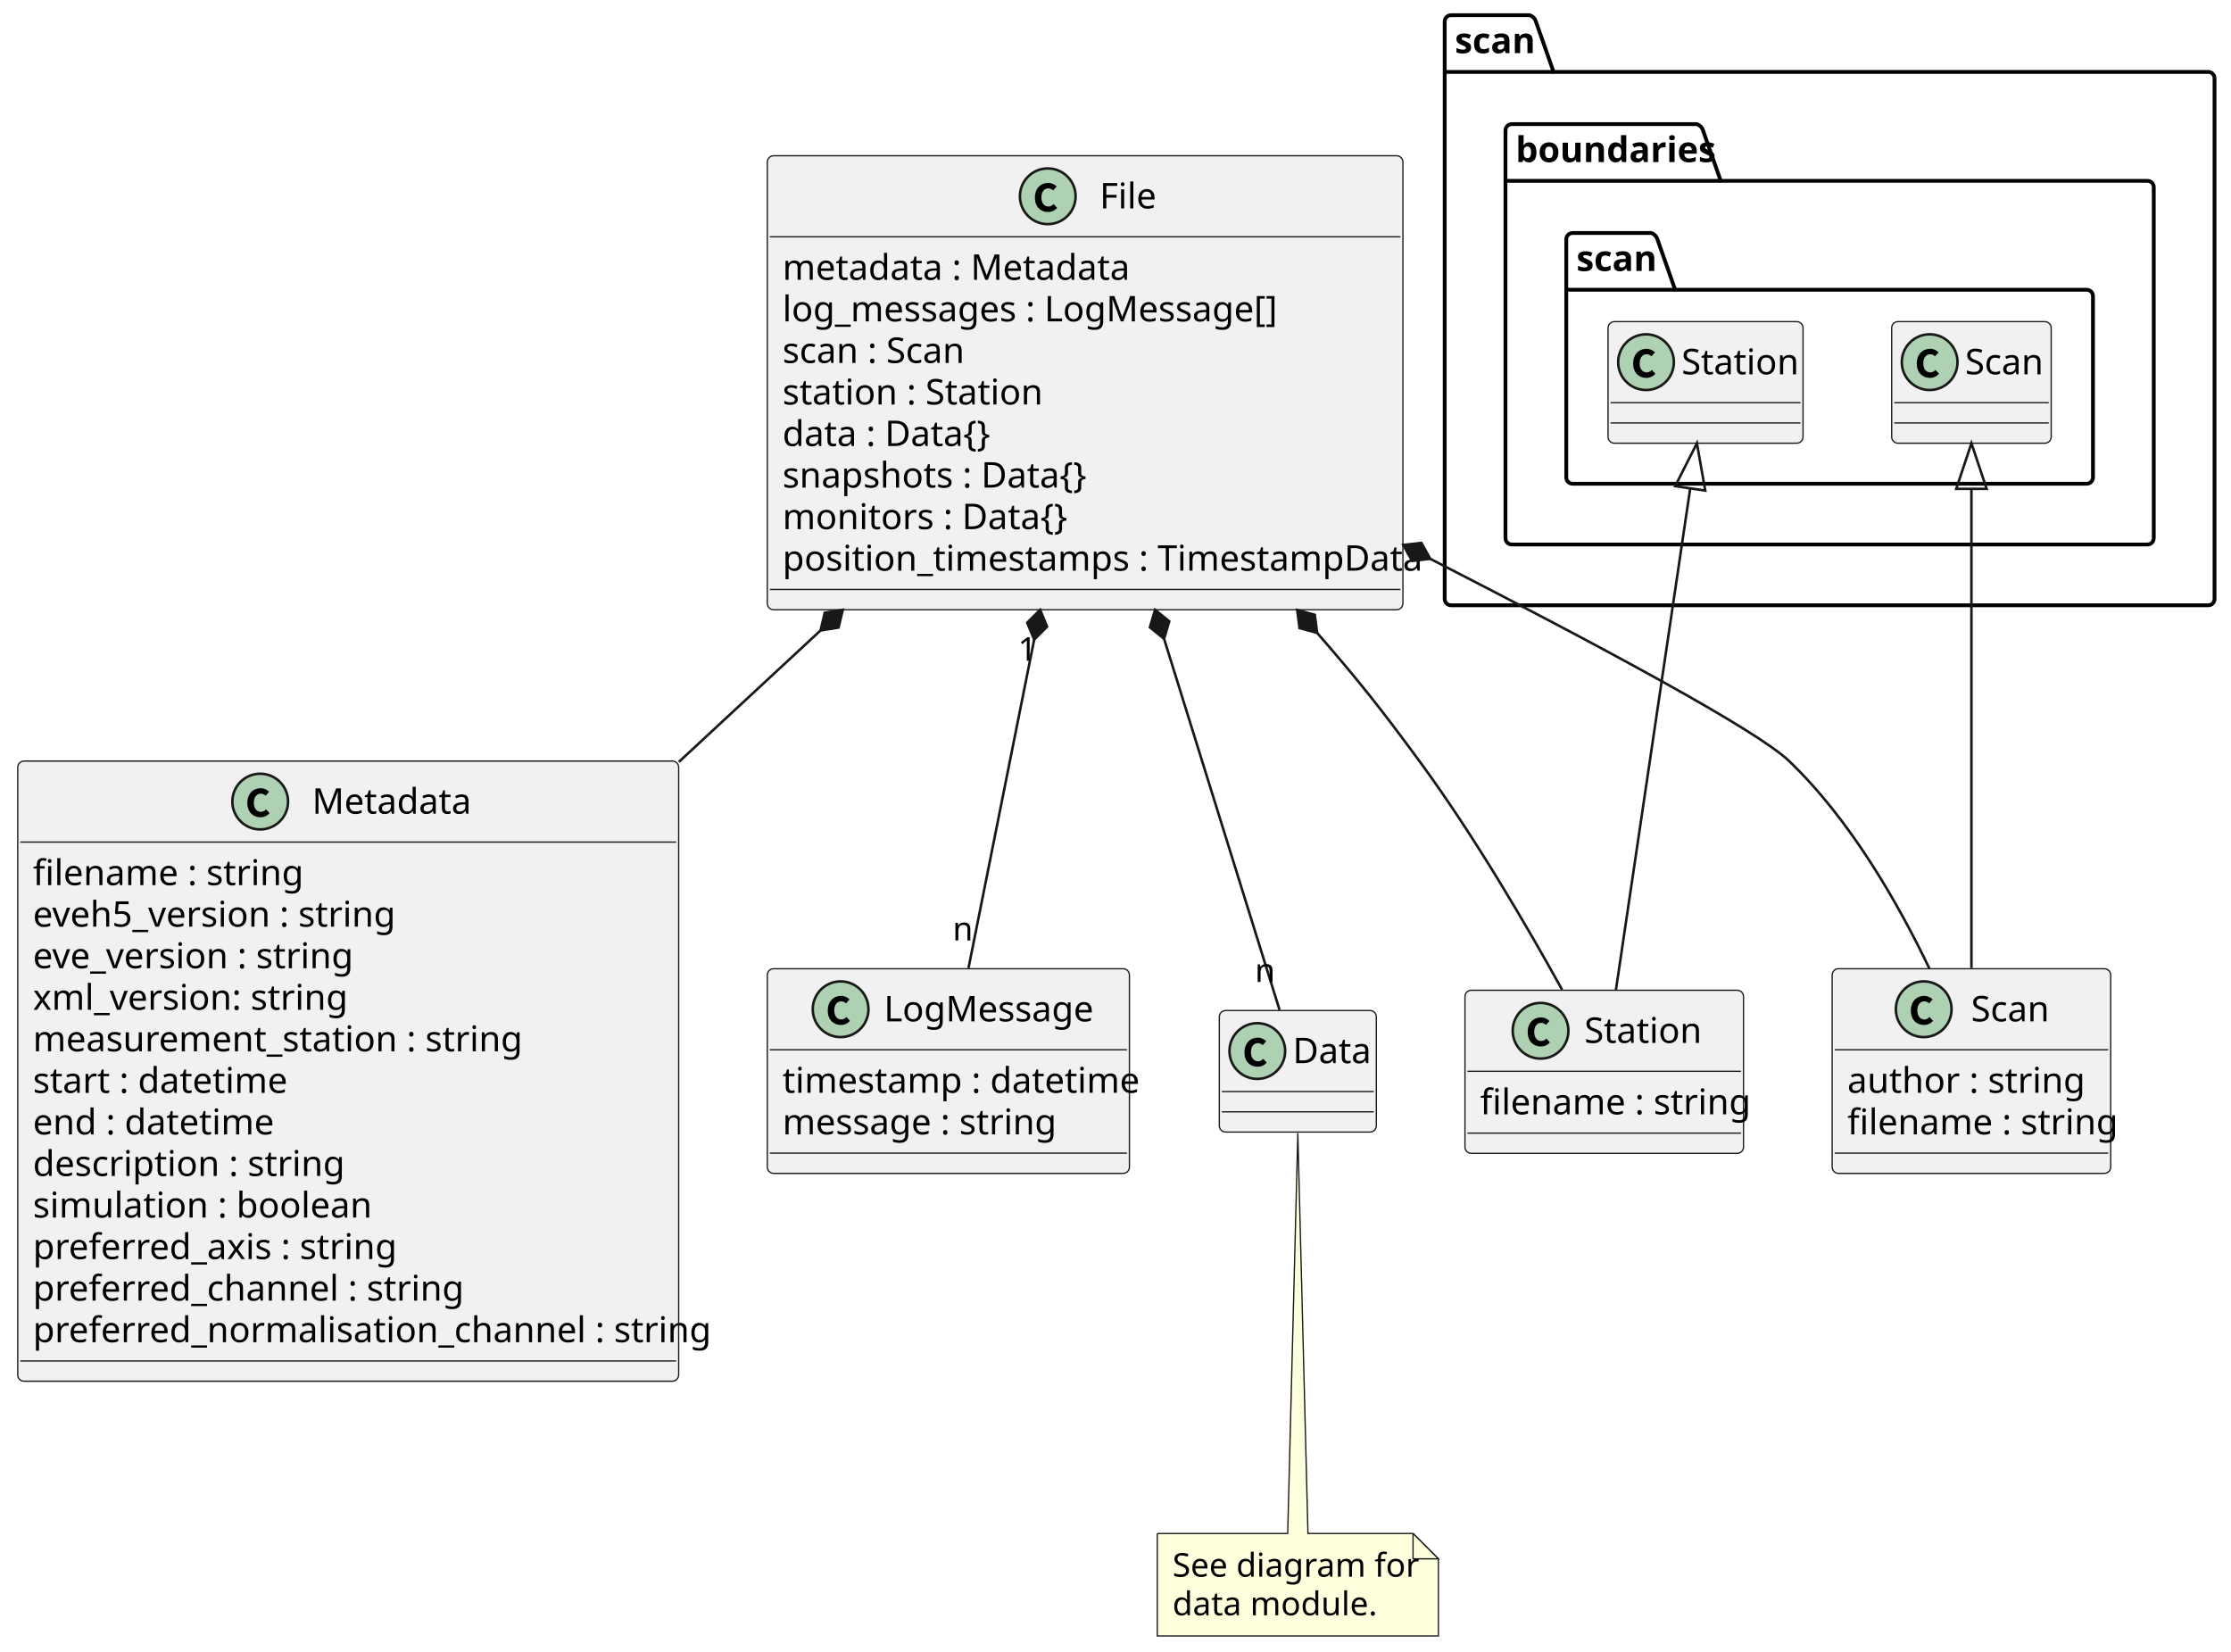
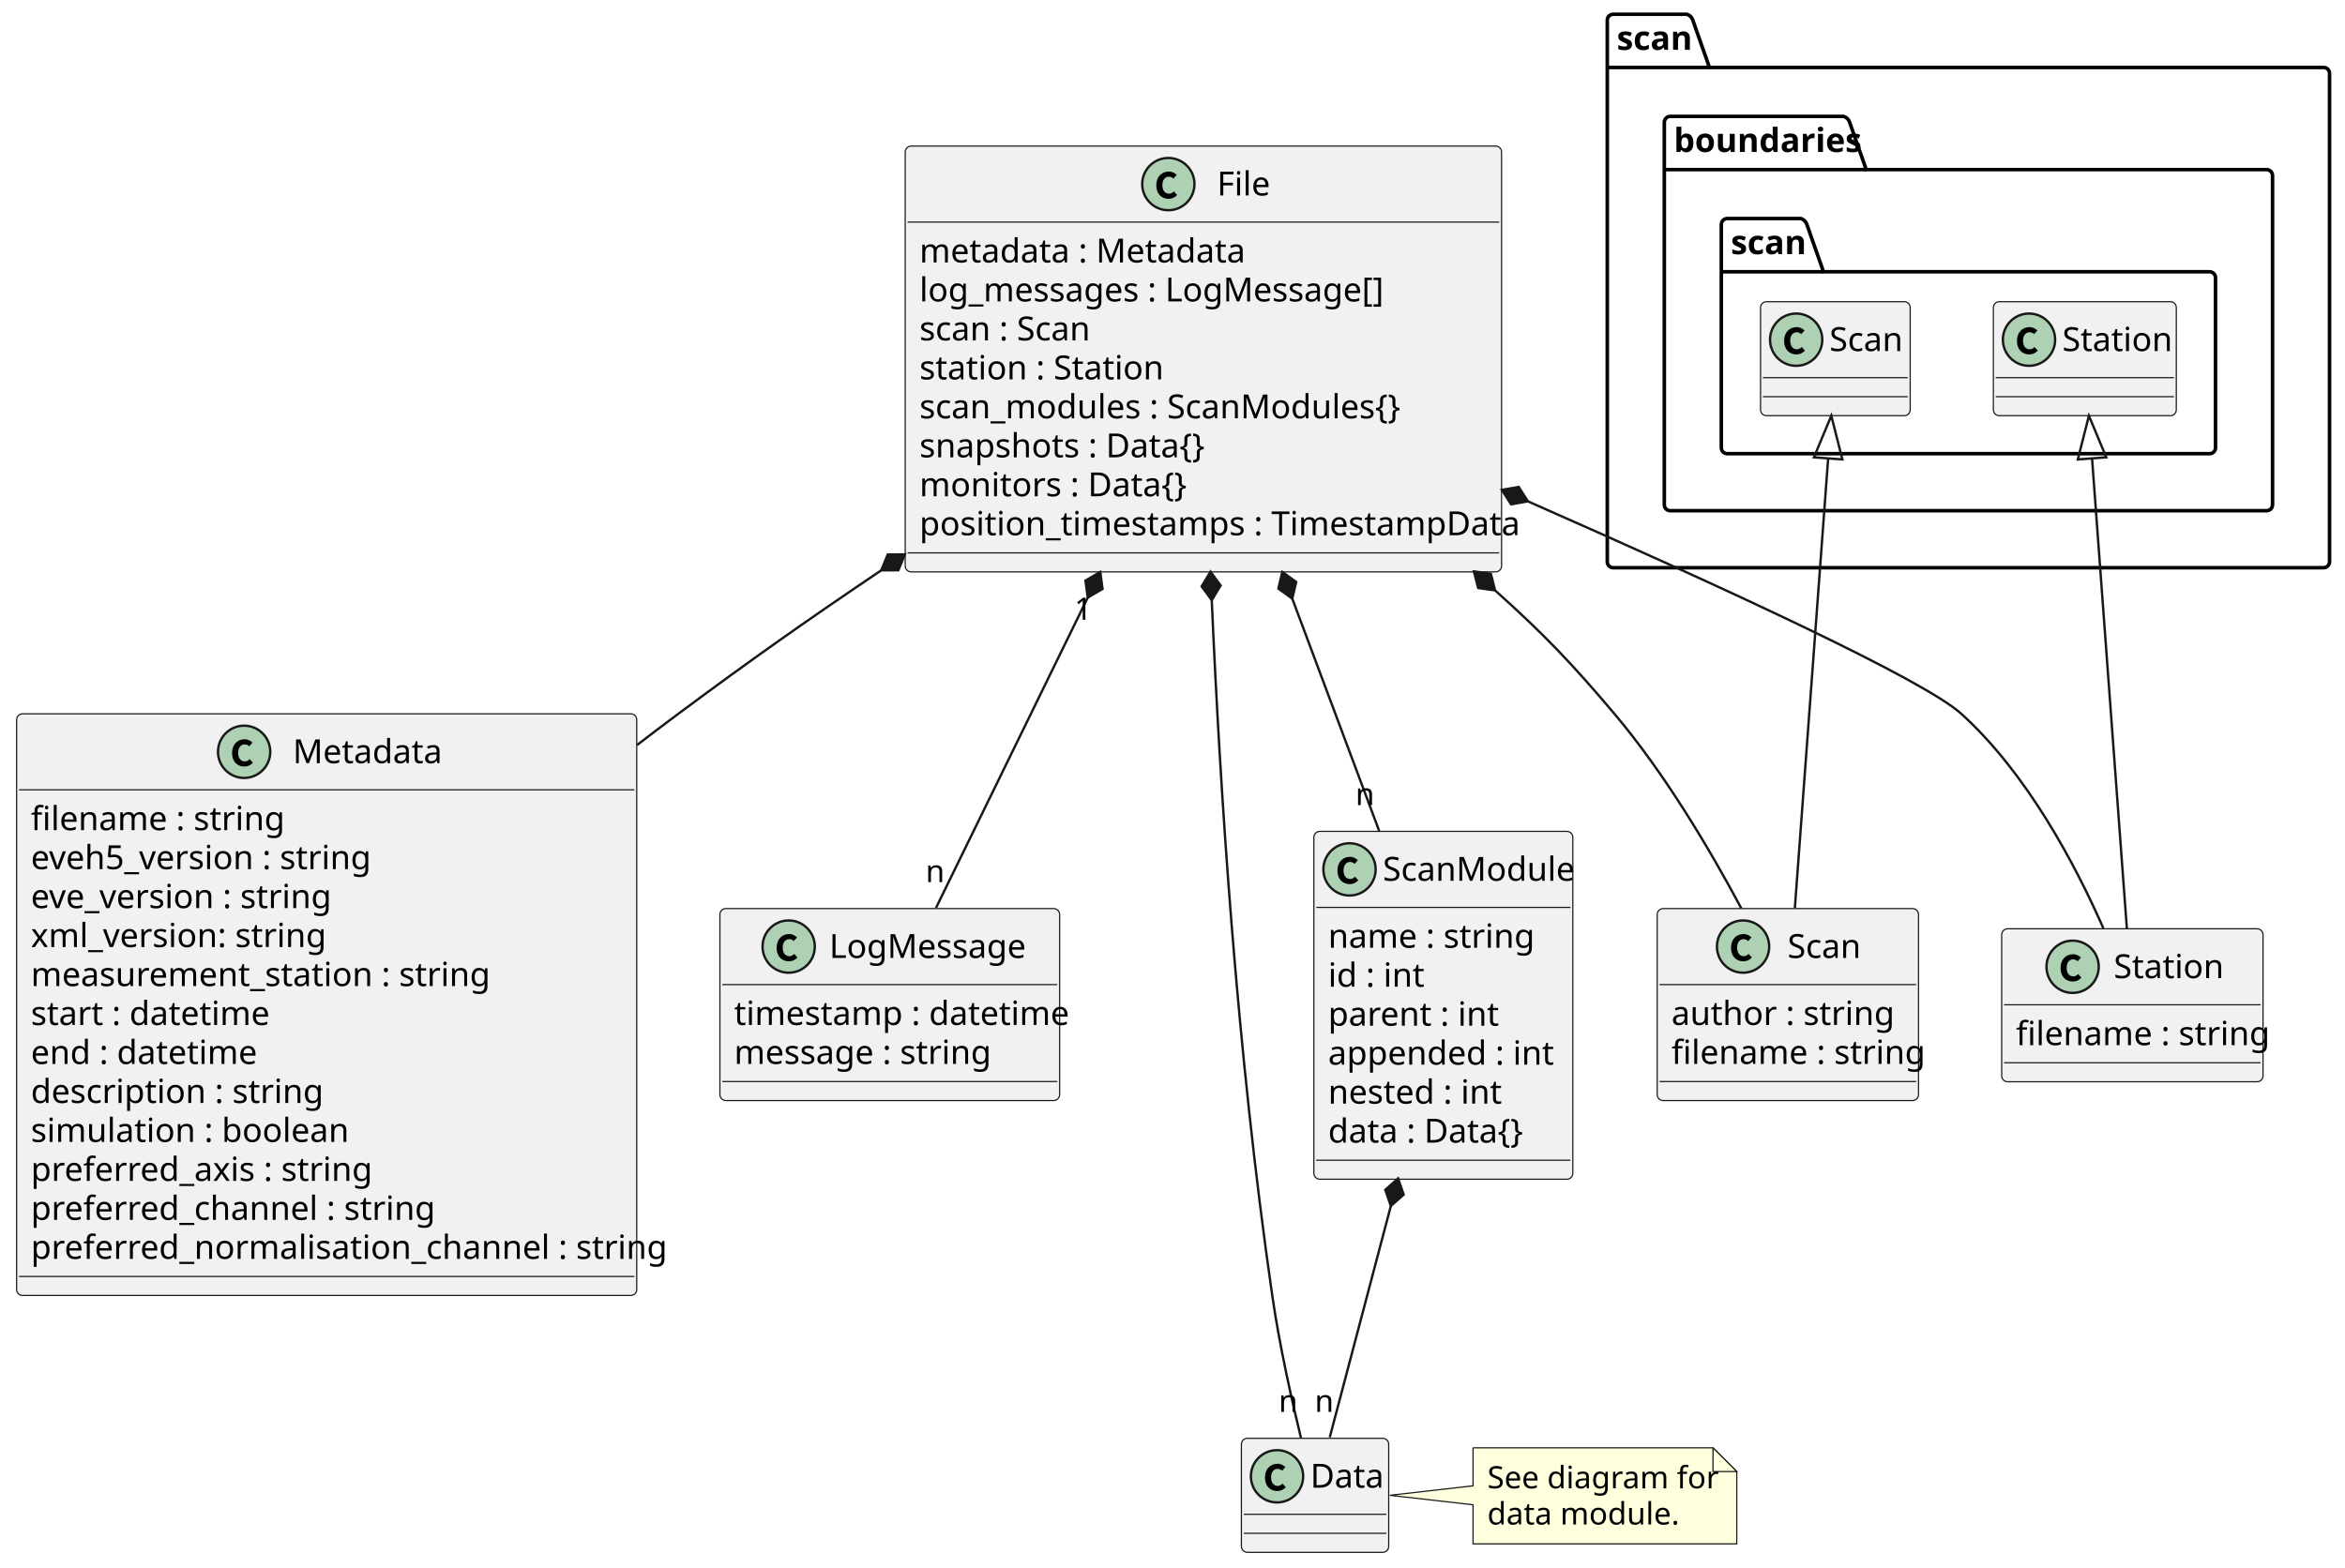
- <svg xmlns="http://www.w3.org/2000/svg" contentStyleType="text/css" height="652px" preserveAspectRatio="none" style="width:881px;height:652px;background:#FFFFFF;" version="1.1" viewBox="0 0 881 652" width="881px" zoomAndPan="magnify">
+ <svg xmlns="http://www.w3.org/2000/svg" contentStyleType="text/css" height="660px" preserveAspectRatio="none" style="width:987px;height:660px;background:#FFFFFF;" version="1.1" viewBox="0 0 987 660" width="987px" zoomAndPan="magnify">
  <defs />
  <g>
    <g id="cluster_scan">
-       <path d="M573,6 L604,6 A3.75,3.75 0 0 1 606.5,8.5 L613.5,28.406 L872,28.406 A2.5,2.5 0 0 1 874.5,30.906 L874.5,236.5 A2.5,2.5 0 0 1 872,239 L573,239 A2.5,2.5 0 0 1 570.5,236.5 L570.5,8.5 A2.5,2.5 0 0 1 573,6 " fill="none" style="stroke:#000000;stroke-width:1.5;" />
-       <line style="stroke:#000000;stroke-width:1.5;" x1="570.5" x2="613.5" y1="28.406" y2="28.406" />
-       <text fill="#000000" font-family="sans-serif" font-size="14" font-weight="bold" lengthAdjust="spacing" textLength="30" x="574.5" y="20.988">scan</text>
+       <path d="M679,6 L710,6 A3.75,3.75 0 0 1 712.5,8.5 L719.5,28.406 L978,28.406 A2.5,2.5 0 0 1 980.5,30.906 L980.5,236.5 A2.5,2.5 0 0 1 978,239 L679,239 A2.5,2.5 0 0 1 676.5,236.5 L676.5,8.5 A2.5,2.5 0 0 1 679,6 " fill="none" style="stroke:#000000;stroke-width:1.5;" />
+       <line style="stroke:#000000;stroke-width:1.5;" x1="676.5" x2="719.5" y1="28.406" y2="28.406" />
+       <text fill="#000000" font-family="sans-serif" font-size="14" font-weight="bold" lengthAdjust="spacing" textLength="30" x="680.5" y="20.988">scan</text>
    </g>
    <g id="cluster_boundaries">
-       <path d="M597,49 L670,49 A3.75,3.75 0 0 1 672.5,51.5 L679.5,71.406 L848,71.406 A2.5,2.5 0 0 1 850.5,73.906 L850.5,212.5 A2.5,2.5 0 0 1 848,215 L597,215 A2.5,2.5 0 0 1 594.5,212.5 L594.5,51.5 A2.5,2.5 0 0 1 597,49 " fill="none" style="stroke:#000000;stroke-width:1.5;" />
-       <line style="stroke:#000000;stroke-width:1.5;" x1="594.5" x2="679.5" y1="71.406" y2="71.406" />
-       <text fill="#000000" font-family="sans-serif" font-size="14" font-weight="bold" lengthAdjust="spacing" textLength="72" x="598.5" y="63.988">boundaries</text>
+       <path d="M703,49 L776,49 A3.75,3.75 0 0 1 778.5,51.5 L785.5,71.406 L954,71.406 A2.5,2.5 0 0 1 956.5,73.906 L956.5,212.5 A2.5,2.5 0 0 1 954,215 L703,215 A2.5,2.5 0 0 1 700.5,212.5 L700.5,51.5 A2.5,2.5 0 0 1 703,49 " fill="none" style="stroke:#000000;stroke-width:1.5;" />
+       <line style="stroke:#000000;stroke-width:1.5;" x1="700.5" x2="785.5" y1="71.406" y2="71.406" />
+       <text fill="#000000" font-family="sans-serif" font-size="14" font-weight="bold" lengthAdjust="spacing" textLength="72" x="704.5" y="63.988">boundaries</text>
    </g>
    <g id="cluster_scan">
-       <path d="M621,92 L652,92 A3.75,3.75 0 0 1 654.5,94.5 L661.5,114.406 L824,114.406 A2.5,2.5 0 0 1 826.5,116.906 L826.5,188.5 A2.5,2.5 0 0 1 824,191 L621,191 A2.5,2.5 0 0 1 618.5,188.5 L618.5,94.5 A2.5,2.5 0 0 1 621,92 " fill="none" style="stroke:#000000;stroke-width:1.5;" />
-       <line style="stroke:#000000;stroke-width:1.5;" x1="618.5" x2="661.5" y1="114.406" y2="114.406" />
-       <text fill="#000000" font-family="sans-serif" font-size="14" font-weight="bold" lengthAdjust="spacing" textLength="30" x="622.5" y="106.988">scan</text>
+       <path d="M727,92 L758,92 A3.75,3.75 0 0 1 760.5,94.5 L767.5,114.406 L930,114.406 A2.5,2.5 0 0 1 932.5,116.906 L932.5,188.5 A2.5,2.5 0 0 1 930,191 L727,191 A2.5,2.5 0 0 1 724.5,188.5 L724.5,94.5 A2.5,2.5 0 0 1 727,92 " fill="none" style="stroke:#000000;stroke-width:1.5;" />
+       <line style="stroke:#000000;stroke-width:1.5;" x1="724.5" x2="767.5" y1="114.406" y2="114.406" />
+       <text fill="#000000" font-family="sans-serif" font-size="14" font-weight="bold" lengthAdjust="spacing" textLength="30" x="728.5" y="106.988">scan</text>
    </g>
    <g id="elem_Scan">
-       <rect fill="#F1F1F1" height="48" id="Scan" rx="2.5" ry="2.5" style="stroke:#181818;stroke-width:0.5;" width="63" x="747" y="127" />
-       <ellipse cx="762" cy="143" fill="#ADD1B2" rx="11" ry="11" style="stroke:#181818;stroke-width:1.0;" />
-       <path d="M762.047,149.203 C763.547,149.203 764.781,148.641 765.688,147.578 L764.312,146.062 C763.766,146.656 763.109,147.047 762.312,147.047 C760.641,147.047 759.484,145.719 759.484,143.438 C759.484,141.219 760.641,139.875 762.203,139.875 C763.016,139.875 763.609,140.188 764.141,140.672 L765.516,139.125 C764.766,138.391 763.609,137.719 762.203,137.719 C759.25,137.719 756.922,139.859 756.922,143.531 C756.922,147.25 759.297,149.203 762.047,149.203 Z " fill="#000000" />
-       <text fill="#000000" font-family="sans-serif" font-size="14" lengthAdjust="spacing" textLength="31" x="776" y="147.785">Scan</text>
-       <line style="stroke:#181818;stroke-width:0.5;" x1="748" x2="809" y1="159" y2="159" />
-       <line style="stroke:#181818;stroke-width:0.5;" x1="748" x2="809" y1="167" y2="167" />
+       <rect fill="#F1F1F1" height="48" id="Scan" rx="2.5" ry="2.5" style="stroke:#181818;stroke-width:0.5;" width="63" x="741" y="127" />
+       <ellipse cx="756" cy="143" fill="#ADD1B2" rx="11" ry="11" style="stroke:#181818;stroke-width:1.0;" />
+       <path d="M756.047,149.203 C757.547,149.203 758.781,148.641 759.688,147.578 L758.312,146.062 C757.766,146.656 757.109,147.047 756.312,147.047 C754.641,147.047 753.484,145.719 753.484,143.438 C753.484,141.219 754.641,139.875 756.203,139.875 C757.016,139.875 757.609,140.188 758.141,140.672 L759.516,139.125 C758.766,138.391 757.609,137.719 756.203,137.719 C753.25,137.719 750.922,139.859 750.922,143.531 C750.922,147.25 753.297,149.203 756.047,149.203 Z " fill="#000000" />
+       <text fill="#000000" font-family="sans-serif" font-size="14" lengthAdjust="spacing" textLength="31" x="770" y="147.785">Scan</text>
+       <line style="stroke:#181818;stroke-width:0.5;" x1="742" x2="803" y1="159" y2="159" />
+       <line style="stroke:#181818;stroke-width:0.5;" x1="742" x2="803" y1="167" y2="167" />
    </g>
    <g id="elem_Station">
-       <rect fill="#F1F1F1" height="48" id="Station" rx="2.5" ry="2.5" style="stroke:#181818;stroke-width:0.5;" width="77" x="635" y="127" />
-       <ellipse cx="650" cy="143" fill="#ADD1B2" rx="11" ry="11" style="stroke:#181818;stroke-width:1.0;" />
-       <path d="M650.047,149.203 C651.547,149.203 652.781,148.641 653.688,147.578 L652.312,146.062 C651.766,146.656 651.109,147.047 650.312,147.047 C648.641,147.047 647.484,145.719 647.484,143.438 C647.484,141.219 648.641,139.875 650.203,139.875 C651.016,139.875 651.609,140.188 652.141,140.672 L653.516,139.125 C652.766,138.391 651.609,137.719 650.203,137.719 C647.25,137.719 644.922,139.859 644.922,143.531 C644.922,147.25 647.297,149.203 650.047,149.203 Z " fill="#000000" />
-       <text fill="#000000" font-family="sans-serif" font-size="14" lengthAdjust="spacing" textLength="45" x="664" y="147.785">Station</text>
-       <line style="stroke:#181818;stroke-width:0.5;" x1="636" x2="711" y1="159" y2="159" />
-       <line style="stroke:#181818;stroke-width:0.5;" x1="636" x2="711" y1="167" y2="167" />
+       <rect fill="#F1F1F1" height="48" id="Station" rx="2.5" ry="2.5" style="stroke:#181818;stroke-width:0.5;" width="77" x="839" y="127" />
+       <ellipse cx="854" cy="143" fill="#ADD1B2" rx="11" ry="11" style="stroke:#181818;stroke-width:1.0;" />
+       <path d="M854.047,149.203 C855.547,149.203 856.781,148.641 857.688,147.578 L856.312,146.062 C855.766,146.656 855.109,147.047 854.312,147.047 C852.641,147.047 851.484,145.719 851.484,143.438 C851.484,141.219 852.641,139.875 854.203,139.875 C855.016,139.875 855.609,140.188 856.141,140.672 L857.516,139.125 C856.766,138.391 855.609,137.719 854.203,137.719 C851.25,137.719 848.922,139.859 848.922,143.531 C848.922,147.25 851.297,149.203 854.047,149.203 Z " fill="#000000" />
+       <text fill="#000000" font-family="sans-serif" font-size="14" lengthAdjust="spacing" textLength="45" x="868" y="147.785">Station</text>
+       <line style="stroke:#181818;stroke-width:0.5;" x1="840" x2="915" y1="159" y2="159" />
+       <line style="stroke:#181818;stroke-width:0.5;" x1="840" x2="915" y1="167" y2="167" />
    </g>
    <g id="elem_File">
-       <rect codeLine="2" fill="#F1F1F1" height="179.25" id="File" rx="2.5" ry="2.5" style="stroke:#181818;stroke-width:0.5;" width="251" x="303" y="61.5" />
-       <ellipse cx="413.75" cy="77.5" fill="#ADD1B2" rx="11" ry="11" style="stroke:#181818;stroke-width:1.0;" />
-       <path d="M413.797,83.703 C415.297,83.703 416.531,83.141 417.438,82.078 L416.062,80.562 C415.516,81.156 414.859,81.547 414.062,81.547 C412.391,81.547 411.234,80.219 411.234,77.938 C411.234,75.719 412.391,74.375 413.953,74.375 C414.766,74.375 415.359,74.688 415.891,75.172 L417.266,73.625 C416.516,72.891 415.359,72.219 413.953,72.219 C411,72.219 408.672,74.359 408.672,78.031 C408.672,81.75 411.047,83.703 413.797,83.703 Z " fill="#000000" />
-       <text fill="#000000" font-family="sans-serif" font-size="14" lengthAdjust="spacing" textLength="21" x="434.25" y="82.285">File</text>
-       <line style="stroke:#181818;stroke-width:0.5;" x1="304" x2="553" y1="93.5" y2="93.5" />
-       <text fill="#000000" font-family="sans-serif" font-size="14" lengthAdjust="spacing" textLength="131" x="309" y="110.488">metadata : Metadata</text>
-       <text fill="#000000" font-family="sans-serif" font-size="14" lengthAdjust="spacing" textLength="185" x="309" y="126.894">log_messages : LogMessage[]</text>
-       <text fill="#000000" font-family="sans-serif" font-size="14" lengthAdjust="spacing" textLength="70" x="309" y="143.301">scan : Scan</text>
-       <text fill="#000000" font-family="sans-serif" font-size="14" lengthAdjust="spacing" textLength="98" x="309" y="159.707">station : Station</text>
-       <text fill="#000000" font-family="sans-serif" font-size="14" lengthAdjust="spacing" textLength="78" x="309" y="176.113">data : Data{}</text>
-       <text fill="#000000" font-family="sans-serif" font-size="14" lengthAdjust="spacing" textLength="115" x="309" y="192.519">snapshots : Data{}</text>
-       <text fill="#000000" font-family="sans-serif" font-size="14" lengthAdjust="spacing" textLength="105" x="309" y="208.926">monitors : Data{}</text>
-       <text fill="#000000" font-family="sans-serif" font-size="14" lengthAdjust="spacing" textLength="239" x="309" y="225.332">position_timestamps : TimestampData</text>
-       <line style="stroke:#181818;stroke-width:0.5;" x1="304" x2="553" y1="232.75" y2="232.75" />
+       <rect codeLine="2" fill="#F1F1F1" height="179.25" id="File" rx="2.5" ry="2.5" style="stroke:#181818;stroke-width:0.5;" width="251" x="381" y="61.5" />
+       <ellipse cx="491.75" cy="77.5" fill="#ADD1B2" rx="11" ry="11" style="stroke:#181818;stroke-width:1.0;" />
+       <path d="M491.797,83.703 C493.297,83.703 494.531,83.141 495.438,82.078 L494.062,80.562 C493.516,81.156 492.859,81.547 492.062,81.547 C490.391,81.547 489.234,80.219 489.234,77.938 C489.234,75.719 490.391,74.375 491.953,74.375 C492.766,74.375 493.359,74.688 493.891,75.172 L495.266,73.625 C494.516,72.891 493.359,72.219 491.953,72.219 C489,72.219 486.672,74.359 486.672,78.031 C486.672,81.75 489.047,83.703 491.797,83.703 Z " fill="#000000" />
+       <text fill="#000000" font-family="sans-serif" font-size="14" lengthAdjust="spacing" textLength="21" x="512.25" y="82.285">File</text>
+       <line style="stroke:#181818;stroke-width:0.5;" x1="382" x2="631" y1="93.5" y2="93.5" />
+       <text fill="#000000" font-family="sans-serif" font-size="14" lengthAdjust="spacing" textLength="131" x="387" y="110.488">metadata : Metadata</text>
+       <text fill="#000000" font-family="sans-serif" font-size="14" lengthAdjust="spacing" textLength="185" x="387" y="126.894">log_messages : LogMessage[]</text>
+       <text fill="#000000" font-family="sans-serif" font-size="14" lengthAdjust="spacing" textLength="70" x="387" y="143.301">scan : Scan</text>
+       <text fill="#000000" font-family="sans-serif" font-size="14" lengthAdjust="spacing" textLength="98" x="387" y="159.707">station : Station</text>
+       <text fill="#000000" font-family="sans-serif" font-size="14" lengthAdjust="spacing" textLength="192" x="387" y="176.113">scan_modules : ScanModules{}</text>
+       <text fill="#000000" font-family="sans-serif" font-size="14" lengthAdjust="spacing" textLength="115" x="387" y="192.519">snapshots : Data{}</text>
+       <text fill="#000000" font-family="sans-serif" font-size="14" lengthAdjust="spacing" textLength="105" x="387" y="208.926">monitors : Data{}</text>
+       <text fill="#000000" font-family="sans-serif" font-size="14" lengthAdjust="spacing" textLength="239" x="387" y="225.332">position_timestamps : TimestampData</text>
+       <line style="stroke:#181818;stroke-width:0.5;" x1="382" x2="631" y1="232.75" y2="232.75" />
+     </g>
+     <g id="elem_ScanModule">
+       <rect codeLine="37" fill="#F1F1F1" height="146.438" id="ScanModule" rx="2.5" ry="2.5" style="stroke:#181818;stroke-width:0.5;" width="109" x="553" y="350" />
+       <ellipse cx="568" cy="366" fill="#ADD1B2" rx="11" ry="11" style="stroke:#181818;stroke-width:1.0;" />
+       <path d="M568.047,372.203 C569.547,372.203 570.781,371.641 571.688,370.578 L570.312,369.062 C569.766,369.656 569.109,370.047 568.312,370.047 C566.641,370.047 565.484,368.719 565.484,366.438 C565.484,364.219 566.641,362.875 568.203,362.875 C569.016,362.875 569.609,363.188 570.141,363.672 L571.516,362.125 C570.766,361.391 569.609,360.719 568.203,360.719 C565.25,360.719 562.922,362.859 562.922,366.531 C562.922,370.25 565.297,372.203 568.047,372.203 Z " fill="#000000" />
+       <text fill="#000000" font-family="sans-serif" font-size="14" lengthAdjust="spacing" textLength="77" x="582" y="370.785">ScanModule</text>
+       <line style="stroke:#181818;stroke-width:0.5;" x1="554" x2="661" y1="382" y2="382" />
+       <text fill="#000000" font-family="sans-serif" font-size="14" lengthAdjust="spacing" textLength="80" x="559" y="398.988">name : string</text>
+       <text fill="#000000" font-family="sans-serif" font-size="14" lengthAdjust="spacing" textLength="36" x="559" y="415.394">id : int</text>
+       <text fill="#000000" font-family="sans-serif" font-size="14" lengthAdjust="spacing" textLength="66" x="559" y="431.801">parent : int</text>
+       <text fill="#000000" font-family="sans-serif" font-size="14" lengthAdjust="spacing" textLength="87" x="559" y="448.207">appended : int</text>
+       <text fill="#000000" font-family="sans-serif" font-size="14" lengthAdjust="spacing" textLength="67" x="559" y="464.613">nested : int</text>
+       <text fill="#000000" font-family="sans-serif" font-size="14" lengthAdjust="spacing" textLength="78" x="559" y="481.019">data : Data{}</text>
+       <line style="stroke:#181818;stroke-width:0.5;" x1="554" x2="661" y1="488.438" y2="488.438" />
    </g>
    <g id="elem_Data">
-       <rect fill="#F1F1F1" height="48" id="Data" rx="2.5" ry="2.5" style="stroke:#181818;stroke-width:0.5;" width="62" x="481.5" y="399" />
-       <ellipse cx="496.5" cy="415" fill="#ADD1B2" rx="11" ry="11" style="stroke:#181818;stroke-width:1.0;" />
-       <path d="M496.547,421.203 C498.047,421.203 499.281,420.641 500.188,419.578 L498.812,418.062 C498.266,418.656 497.609,419.047 496.812,419.047 C495.141,419.047 493.984,417.719 493.984,415.438 C493.984,413.219 495.141,411.875 496.703,411.875 C497.516,411.875 498.109,412.188 498.641,412.672 L500.016,411.125 C499.266,410.391 498.109,409.719 496.703,409.719 C493.75,409.719 491.422,411.859 491.422,415.531 C491.422,419.25 493.797,421.203 496.547,421.203 Z " fill="#000000" />
-       <text fill="#000000" font-family="sans-serif" font-size="14" lengthAdjust="spacing" textLength="30" x="510.5" y="419.785">Data</text>
-       <line style="stroke:#181818;stroke-width:0.5;" x1="482.5" x2="542.5" y1="431" y2="431" />
-       <line style="stroke:#181818;stroke-width:0.5;" x1="482.5" x2="542.5" y1="439" y2="439" />
-     </g>
-     <g id="elem_GMN5">
-       <path d="M457,605.5 L457,645.969 A0,0 0 0 0 457,645.969 L568,645.969 A0,0 0 0 0 568,645.969 L568,615.5 L558,605.5 L516.5,605.5 L512.5,447.39 L508.5,605.5 L457,605.5 A0,0 0 0 0 457,605.5 " fill="#FEFFDD" style="stroke:#181818;stroke-width:0.5;" />
-       <path d="M558,605.5 L558,615.5 L568,615.5 L558,605.5 " fill="#FEFFDD" style="stroke:#181818;stroke-width:0.5;" />
-       <text fill="#000000" font-family="sans-serif" font-size="13" lengthAdjust="spacing" textLength="90" x="463" y="622.561">See diagram for</text>
-       <text fill="#000000" font-family="sans-serif" font-size="13" lengthAdjust="spacing" textLength="73" x="463" y="637.795">data module.</text>
+       <rect fill="#F1F1F1" height="48" id="Data" rx="2.5" ry="2.5" style="stroke:#181818;stroke-width:0.5;" width="62" x="522.5" y="605.5" />
+       <ellipse cx="537.5" cy="621.5" fill="#ADD1B2" rx="11" ry="11" style="stroke:#181818;stroke-width:1.0;" />
+       <path d="M537.547,627.703 C539.047,627.703 540.281,627.141 541.188,626.078 L539.812,624.562 C539.266,625.156 538.609,625.547 537.812,625.547 C536.141,625.547 534.984,624.219 534.984,621.938 C534.984,619.719 536.141,618.375 537.703,618.375 C538.516,618.375 539.109,618.688 539.641,619.172 L541.016,617.625 C540.266,616.891 539.109,616.219 537.703,616.219 C534.75,616.219 532.422,618.359 532.422,622.031 C532.422,625.75 534.797,627.703 537.547,627.703 Z " fill="#000000" />
+       <text fill="#000000" font-family="sans-serif" font-size="14" lengthAdjust="spacing" textLength="30" x="551.5" y="626.285">Data</text>
+       <line style="stroke:#181818;stroke-width:0.5;" x1="523.5" x2="583.5" y1="637.5" y2="637.5" />
+       <line style="stroke:#181818;stroke-width:0.5;" x1="523.5" x2="583.5" y1="645.5" y2="645.5" />
    </g>
    <g id="elem_Metadata">
      <rect codeLine="16" fill="#F1F1F1" height="244.875" id="Metadata" rx="2.5" ry="2.5" style="stroke:#181818;stroke-width:0.5;" width="261" x="7" y="300.5" />
      <ellipse cx="102.75" cy="316.5" fill="#ADD1B2" rx="11" ry="11" style="stroke:#181818;stroke-width:1.0;" />
      <path d="M102.797,322.703 C104.297,322.703 105.531,322.141 106.438,321.078 L105.062,319.562 C104.516,320.156 103.859,320.547 103.062,320.547 C101.391,320.547 100.234,319.219 100.234,316.938 C100.234,314.719 101.391,313.375 102.953,313.375 C103.766,313.375 104.359,313.688 104.891,314.172 L106.266,312.625 C105.516,311.891 104.359,311.219 102.953,311.219 C100,311.219 97.672,313.359 97.672,317.031 C97.672,320.75 100.047,322.703 102.797,322.703 Z " fill="#000000" />
      <text fill="#000000" font-family="sans-serif" font-size="14" lengthAdjust="spacing" textLength="61" x="123.25" y="321.285">Metadata</text>
      <line style="stroke:#181818;stroke-width:0.5;" x1="8" x2="267" y1="332.5" y2="332.5" />
      <text fill="#000000" font-family="sans-serif" font-size="14" lengthAdjust="spacing" textLength="98" x="13" y="349.488">filename : string</text>
      <text fill="#000000" font-family="sans-serif" font-size="14" lengthAdjust="spacing" textLength="133" x="13" y="365.894">eveh5_version : string</text>
      <text fill="#000000" font-family="sans-serif" font-size="14" lengthAdjust="spacing" textLength="117" x="13" y="382.301">eve_version : string</text>
      <text fill="#000000" font-family="sans-serif" font-size="14" lengthAdjust="spacing" textLength="115" x="13" y="398.707">xml_version: string</text>
      <text fill="#000000" font-family="sans-serif" font-size="14" lengthAdjust="spacing" textLength="181" x="13" y="415.113">measurement_station : string</text>
      <text fill="#000000" font-family="sans-serif" font-size="14" lengthAdjust="spacing" textLength="94" x="13" y="431.519">start : datetime</text>
      <text fill="#000000" font-family="sans-serif" font-size="14" lengthAdjust="spacing" textLength="87" x="13" y="447.926">end : datetime</text>
      <text fill="#000000" font-family="sans-serif" font-size="14" lengthAdjust="spacing" textLength="114" x="13" y="464.332">description : string</text>
      <text fill="#000000" font-family="sans-serif" font-size="14" lengthAdjust="spacing" textLength="124" x="13" y="480.738">simulation : boolean</text>
      <text fill="#000000" font-family="sans-serif" font-size="14" lengthAdjust="spacing" textLength="133" x="13" y="497.144">preferred_axis : string</text>
      <text fill="#000000" font-family="sans-serif" font-size="14" lengthAdjust="spacing" textLength="157" x="13" y="513.551">preferred_channel : string</text>
      <text fill="#000000" font-family="sans-serif" font-size="14" lengthAdjust="spacing" textLength="249" x="13" y="529.957">preferred_normalisation_channel : string</text>
      <line style="stroke:#181818;stroke-width:0.5;" x1="8" x2="267" y1="537.375" y2="537.375" />
    </g>
    <g id="elem_LogMessage">
      <rect codeLine="31" fill="#F1F1F1" height="80.812" id="LogMessage" rx="2.5" ry="2.5" style="stroke:#181818;stroke-width:0.5;" width="143" x="303" y="382.5" />
      <ellipse cx="331.95" cy="398.5" fill="#ADD1B2" rx="11" ry="11" style="stroke:#181818;stroke-width:1.0;" />
      <path d="M331.997,404.703 C333.497,404.703 334.731,404.141 335.637,403.078 L334.262,401.562 C333.716,402.156 333.059,402.547 332.262,402.547 C330.591,402.547 329.434,401.219 329.434,398.938 C329.434,396.719 330.591,395.375 332.153,395.375 C332.966,395.375 333.559,395.688 334.091,396.172 L335.466,394.625 C334.716,393.891 333.559,393.219 332.153,393.219 C329.2,393.219 326.872,395.359 326.872,399.031 C326.872,402.75 329.247,404.703 331.997,404.703 Z " fill="#000000" />
      <text fill="#000000" font-family="sans-serif" font-size="14" lengthAdjust="spacing" textLength="80" x="349.05" y="403.285">LogMessage</text>
      <line style="stroke:#181818;stroke-width:0.5;" x1="304" x2="445" y1="414.5" y2="414.5" />
      <text fill="#000000" font-family="sans-serif" font-size="14" lengthAdjust="spacing" textLength="131" x="309" y="431.488">timestamp : datetime</text>
      <text fill="#000000" font-family="sans-serif" font-size="14" lengthAdjust="spacing" textLength="101" x="309" y="447.894">message : string</text>
      <line style="stroke:#181818;stroke-width:0.5;" x1="304" x2="445" y1="455.312" y2="455.312" />
    </g>
+     <g id="elem_GMN10">
+       <path d="M620,609.5 L620,625.5 L584.95,629.5 L620,633.5 L620,649.969 A0,0 0 0 0 620,649.969 L731,649.969 A0,0 0 0 0 731,649.969 L731,619.5 L721,609.5 L620,609.5 A0,0 0 0 0 620,609.5 " fill="#FEFFDD" style="stroke:#181818;stroke-width:0.5;" />
+       <path d="M721,609.5 L721,619.5 L731,619.5 L721,609.5 " fill="#FEFFDD" style="stroke:#181818;stroke-width:0.5;" />
+       <text fill="#000000" font-family="sans-serif" font-size="13" lengthAdjust="spacing" textLength="90" x="626" y="626.561">See diagram for</text>
+       <text fill="#000000" font-family="sans-serif" font-size="13" lengthAdjust="spacing" textLength="73" x="626" y="641.795">data module.</text>
+     </g>
    <g id="elem_Scan">
-       <rect codeLine="36" fill="#F1F1F1" height="80.812" id="Scan" rx="2.5" ry="2.5" style="stroke:#181818;stroke-width:0.5;" width="110" x="723.5" y="382.5" />
-       <ellipse cx="759.65" cy="398.5" fill="#ADD1B2" rx="11" ry="11" style="stroke:#181818;stroke-width:1.0;" />
-       <path d="M759.697,404.703 C761.197,404.703 762.431,404.141 763.337,403.078 L761.962,401.562 C761.416,402.156 760.759,402.547 759.962,402.547 C758.291,402.547 757.134,401.219 757.134,398.938 C757.134,396.719 758.291,395.375 759.853,395.375 C760.666,395.375 761.259,395.688 761.791,396.172 L763.166,394.625 C762.416,393.891 761.259,393.219 759.853,393.219 C756.9,393.219 754.572,395.359 754.572,399.031 C754.572,402.75 756.947,404.703 759.697,404.703 Z " fill="#000000" />
-       <text fill="#000000" font-family="sans-serif" font-size="14" lengthAdjust="spacing" textLength="31" x="778.35" y="403.285">Scan</text>
-       <line style="stroke:#181818;stroke-width:0.5;" x1="724.5" x2="832.5" y1="414.5" y2="414.5" />
-       <text fill="#000000" font-family="sans-serif" font-size="14" lengthAdjust="spacing" textLength="87" x="729.5" y="431.488">author : string</text>
-       <text fill="#000000" font-family="sans-serif" font-size="14" lengthAdjust="spacing" textLength="98" x="729.5" y="447.894">filename : string</text>
-       <line style="stroke:#181818;stroke-width:0.5;" x1="724.5" x2="832.5" y1="455.312" y2="455.312" />
+       <rect codeLine="49" fill="#F1F1F1" height="80.812" id="Scan" rx="2.5" ry="2.5" style="stroke:#181818;stroke-width:0.5;" width="110" x="697.5" y="382.5" />
+       <ellipse cx="733.65" cy="398.5" fill="#ADD1B2" rx="11" ry="11" style="stroke:#181818;stroke-width:1.0;" />
+       <path d="M733.697,404.703 C735.197,404.703 736.431,404.141 737.337,403.078 L735.962,401.562 C735.416,402.156 734.759,402.547 733.962,402.547 C732.291,402.547 731.134,401.219 731.134,398.938 C731.134,396.719 732.291,395.375 733.853,395.375 C734.666,395.375 735.259,395.688 735.791,396.172 L737.166,394.625 C736.416,393.891 735.259,393.219 733.853,393.219 C730.9,393.219 728.572,395.359 728.572,399.031 C728.572,402.75 730.947,404.703 733.697,404.703 Z " fill="#000000" />
+       <text fill="#000000" font-family="sans-serif" font-size="14" lengthAdjust="spacing" textLength="31" x="752.35" y="403.285">Scan</text>
+       <line style="stroke:#181818;stroke-width:0.5;" x1="698.5" x2="806.5" y1="414.5" y2="414.5" />
+       <text fill="#000000" font-family="sans-serif" font-size="14" lengthAdjust="spacing" textLength="87" x="703.5" y="431.488">author : string</text>
+       <text fill="#000000" font-family="sans-serif" font-size="14" lengthAdjust="spacing" textLength="98" x="703.5" y="447.894">filename : string</text>
+       <line style="stroke:#181818;stroke-width:0.5;" x1="698.5" x2="806.5" y1="455.312" y2="455.312" />
    </g>
    <g id="elem_Station">
-       <rect codeLine="42" fill="#F1F1F1" height="64.406" id="Station" rx="2.5" ry="2.5" style="stroke:#181818;stroke-width:0.5;" width="110" x="578.5" y="391" />
-       <ellipse cx="608.35" cy="407" fill="#ADD1B2" rx="11" ry="11" style="stroke:#181818;stroke-width:1.0;" />
-       <path d="M608.397,413.203 C609.897,413.203 611.131,412.641 612.038,411.578 L610.663,410.062 C610.116,410.656 609.459,411.047 608.663,411.047 C606.991,411.047 605.834,409.719 605.834,407.438 C605.834,405.219 606.991,403.875 608.553,403.875 C609.366,403.875 609.959,404.188 610.491,404.672 L611.866,403.125 C611.116,402.391 609.959,401.719 608.553,401.719 C605.6,401.719 603.272,403.859 603.272,407.531 C603.272,411.25 605.647,413.203 608.397,413.203 Z " fill="#000000" />
-       <text fill="#000000" font-family="sans-serif" font-size="14" lengthAdjust="spacing" textLength="45" x="625.65" y="411.785">Station</text>
-       <line style="stroke:#181818;stroke-width:0.5;" x1="579.5" x2="687.5" y1="423" y2="423" />
-       <text fill="#000000" font-family="sans-serif" font-size="14" lengthAdjust="spacing" textLength="98" x="584.5" y="439.988">filename : string</text>
-       <line style="stroke:#181818;stroke-width:0.5;" x1="579.5" x2="687.5" y1="447.406" y2="447.406" />
+       <rect codeLine="55" fill="#F1F1F1" height="64.406" id="Station" rx="2.5" ry="2.5" style="stroke:#181818;stroke-width:0.5;" width="110" x="842.5" y="391" />
+       <ellipse cx="872.35" cy="407" fill="#ADD1B2" rx="11" ry="11" style="stroke:#181818;stroke-width:1.0;" />
+       <path d="M872.397,413.203 C873.897,413.203 875.131,412.641 876.038,411.578 L874.663,410.062 C874.116,410.656 873.459,411.047 872.663,411.047 C870.991,411.047 869.834,409.719 869.834,407.438 C869.834,405.219 870.991,403.875 872.553,403.875 C873.366,403.875 873.959,404.188 874.491,404.672 L875.866,403.125 C875.116,402.391 873.959,401.719 872.553,401.719 C869.6,401.719 867.272,403.859 867.272,407.531 C867.272,411.25 869.647,413.203 872.397,413.203 Z " fill="#000000" />
+       <text fill="#000000" font-family="sans-serif" font-size="14" lengthAdjust="spacing" textLength="45" x="889.65" y="411.785">Station</text>
+       <line style="stroke:#181818;stroke-width:0.5;" x1="843.5" x2="951.5" y1="423" y2="423" />
+       <text fill="#000000" font-family="sans-serif" font-size="14" lengthAdjust="spacing" textLength="98" x="848.5" y="439.988">filename : string</text>
+       <line style="stroke:#181818;stroke-width:0.5;" x1="843.5" x2="951.5" y1="447.406" y2="447.406" />
+     </g>
+     <g id="link_File_ScanModule">
+       <path codeLine="13" d="M543.916,252.019 C557.146,287.369 567.96,316.29 580.49,349.81 " fill="none" id="File-backto-ScanModule" style="stroke:#181818;stroke-width:1.0;" />
+       <polygon fill="#181818" points="539.71,240.78,538.067,247.801,543.916,252.019,545.559,244.997,539.71,240.78" style="stroke:#181818;stroke-width:1.0;" />
+       <text fill="#000000" font-family="sans-serif" font-size="13" lengthAdjust="spacing" textLength="7" x="570.487" y="338.918">n</text>
    </g>
    <g id="link_File_Data">
-       <path codeLine="13" d="M459.685,252.238 C476.995,307.878 494.45,363.97 505.28,398.78 " fill="none" id="File-backto-Data" style="stroke:#181818;stroke-width:1.0;" />
-       <polygon fill="#181818" points="456.12,240.78,454.083,247.697,459.685,252.238,461.722,245.321,456.12,240.78" style="stroke:#181818;stroke-width:1.0;" />
-       <text fill="#000000" font-family="sans-serif" font-size="13" lengthAdjust="spacing" textLength="7" x="495.533" y="387.742">n</text>
+       <path codeLine="14" d="M510.02,252.668 C513.56,332.678 520.46,441.43 535.5,545.5 C538.45,565.93 543.56,588.84 547.58,605.4 " fill="none" id="File-backto-Data" style="stroke:#181818;stroke-width:1.0;" />
+       <polygon fill="#181818" points="509.49,240.68,505.759,246.851,510.02,252.668,513.751,246.497,509.49,240.68" style="stroke:#181818;stroke-width:1.0;" />
+       <text fill="#000000" font-family="sans-serif" font-size="13" lengthAdjust="spacing" textLength="7" x="538.166" y="594.393">n</text>
+     </g>
+     <g id="link_ScanModule_Data">
+       <path codeLine="46" d="M585.397,507.702 C575.317,545.883 566.67,578.61 559.69,605.07 " fill="none" id="ScanModule-backto-Data" style="stroke:#181818;stroke-width:1.0;" />
+       <polygon fill="#181818" points="588.46,496.1,583.061,500.88,585.397,507.702,590.796,502.922,588.46,496.1" style="stroke:#181818;stroke-width:1.0;" />
+       <text fill="#000000" font-family="sans-serif" font-size="13" lengthAdjust="spacing" textLength="7" x="553.346" y="594.376">n</text>
    </g>
    <g id="link_Scan_Scan">
-       <path d="M778.5,193.02 C778.5,239.06 778.5,324.96 778.5,382.24 " fill="none" id="Scan-backto-Scan" style="stroke:#181818;stroke-width:1.0;" />
-       <polygon fill="none" points="778.5,175.02,772.5,193.02,784.5,193.02,778.5,175.02" style="stroke:#181818;stroke-width:1.0;" />
+       <path d="M769.461,192.971 C766.051,239.011 759.69,324.96 755.45,382.24 " fill="none" id="Scan-backto-Scan" style="stroke:#181818;stroke-width:1.0;" />
+       <polygon fill="none" points="770.79,175.02,763.477,192.528,775.444,193.414,770.79,175.02" style="stroke:#181818;stroke-width:1.0;" />
    </g>
    <g id="link_Station_Station">
-       <path d="M667.452,192.826 C660.272,241.286 646.23,336.05 638.11,390.88 " fill="none" id="Station-backto-Station" style="stroke:#181818;stroke-width:1.0;" />
-       <polygon fill="none" points="670.09,175.02,661.517,191.946,673.387,193.705,670.09,175.02" style="stroke:#181818;stroke-width:1.0;" />
+       <path d="M880.536,192.971 C884.116,241.431 891.13,336.05 895.19,390.88 " fill="none" id="Station-backto-Station" style="stroke:#181818;stroke-width:1.0;" />
+       <polygon fill="none" points="879.21,175.02,874.552,193.413,886.52,192.529,879.21,175.02" style="stroke:#181818;stroke-width:1.0;" />
    </g>
    <g id="link_File_Metadata">
-       <path codeLine="46" d="M324.014,248.943 C303.314,268.153 289.87,280.63 268.08,300.84 " fill="none" id="File-backto-Metadata" style="stroke:#181818;stroke-width:1.0;" />
-       <polygon fill="#181818" points="332.81,240.78,325.691,241.929,324.014,248.943,331.133,247.793,332.81,240.78" style="stroke:#181818;stroke-width:1.0;" />
+       <path codeLine="59" d="M370.907,240.104 C339.357,261.354 315.82,277.95 285.5,300.5 C279.77,304.77 273.95,309.17 268.11,313.66 " fill="none" id="File-backto-Metadata" style="stroke:#181818;stroke-width:1.0;" />
+       <polygon fill="#181818" points="380.86,233.4,373.649,233.434,370.907,240.104,378.118,240.07,380.86,233.4" style="stroke:#181818;stroke-width:1.0;" />
    </g>
    <g id="link_File_LogMessage">
-       <path codeLine="47" d="M408.387,252.547 C398.827,300.347 389.86,345.18 382.45,382.24 " fill="none" id="File-backto-LogMessage" style="stroke:#181818;stroke-width:1.0;" />
-       <polygon fill="#181818" points="410.74,240.78,405.641,245.879,408.387,252.547,413.486,247.448,410.74,240.78" style="stroke:#181818;stroke-width:1.0;" />
-       <text fill="#000000" font-family="sans-serif" font-size="13" lengthAdjust="spacing" textLength="7" x="401.979" y="260.896">1</text>
-       <text fill="#000000" font-family="sans-serif" font-size="13" lengthAdjust="spacing" textLength="7" x="376.187" y="371.342">n</text>
+       <path codeLine="60" d="M457.829,251.56 C434.459,299.361 412.06,345.18 393.94,382.24 " fill="none" id="File-backto-LogMessage" style="stroke:#181818;stroke-width:1.0;" />
+       <polygon fill="#181818" points="463.1,240.78,456.871,244.413,457.829,251.56,464.058,247.927,463.1,240.78" style="stroke:#181818;stroke-width:1.0;" />
+       <text fill="#000000" font-family="sans-serif" font-size="13" lengthAdjust="spacing" textLength="7" x="452.216" y="260.896">1</text>
+       <text fill="#000000" font-family="sans-serif" font-size="13" lengthAdjust="spacing" textLength="7" x="389.58" y="371.342">n</text>
    </g>
    <g id="link_File_Scan">
-       <path codeLine="48" d="M564.806,220.659 C632.286,255.289 693.6,288.16 706.5,300.5 C730.68,323.64 749.55,356.64 761.89,382.42 " fill="none" id="File-backto-Scan" style="stroke:#181818;stroke-width:1.0;" />
-       <polygon fill="#181818" points="554.13,215.18,557.642,221.478,564.806,220.659,561.294,214.361,554.13,215.18" style="stroke:#181818;stroke-width:1.0;" />
+       <path codeLine="61" d="M629.294,248.562 C650.124,267.242 661.88,279.63 679.5,300.5 C700.7,325.6 719.64,357.56 732.91,382.41 " fill="none" id="File-backto-Scan" style="stroke:#181818;stroke-width:1.0;" />
+       <polygon fill="#181818" points="620.36,240.55,622.156,247.534,629.294,248.562,627.497,241.578,620.36,240.55" style="stroke:#181818;stroke-width:1.0;" />
    </g>
    <g id="link_File_Station">
-       <path codeLine="49" d="M520.129,249.901 C536.789,269.041 545.79,280.49 560.5,300.5 C582,329.75 602.96,365.63 616.86,390.79 " fill="none" id="File-backto-Station" style="stroke:#181818;stroke-width:1.0;" />
-       <polygon fill="#181818" points="512.25,240.85,513.172,248.002,520.129,249.901,519.206,242.75,512.25,240.85" style="stroke:#181818;stroke-width:1.0;" />
+       <path codeLine="62" d="M643.102,211.067 C725.372,247.308 809.54,286.05 825.5,300.5 C853.22,325.6 873.46,363.91 885.3,390.79 " fill="none" id="File-backto-Station" style="stroke:#181818;stroke-width:1.0;" />
+       <polygon fill="#181818" points="632.12,206.23,635.998,212.309,643.102,211.067,639.223,204.988,632.12,206.23" style="stroke:#181818;stroke-width:1.0;" />
    </g>
  </g>
</svg>
